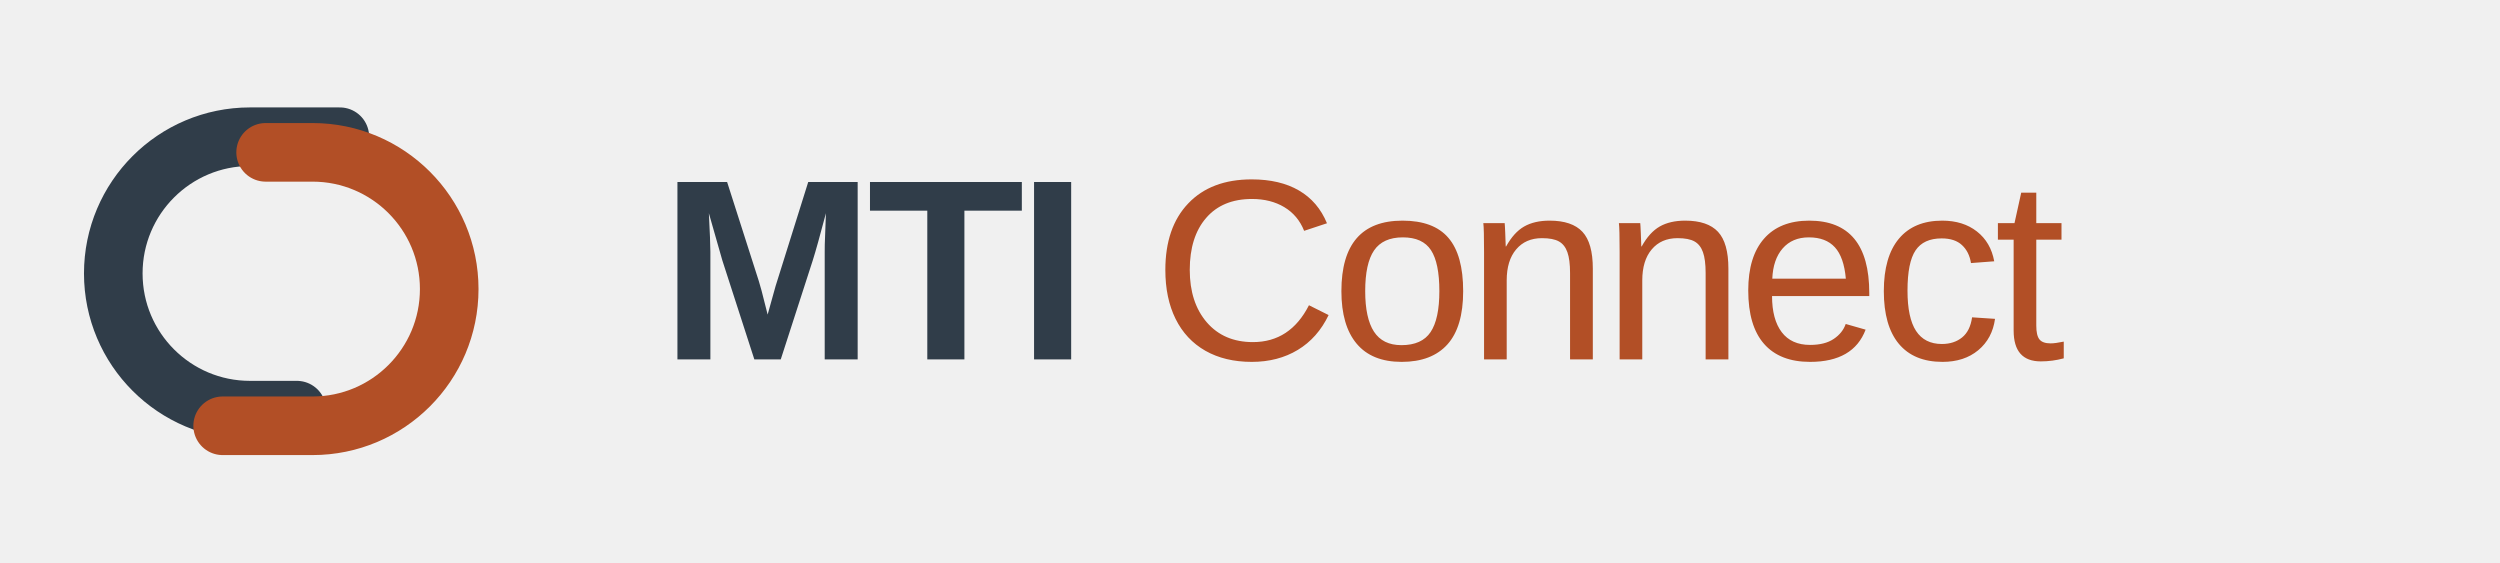
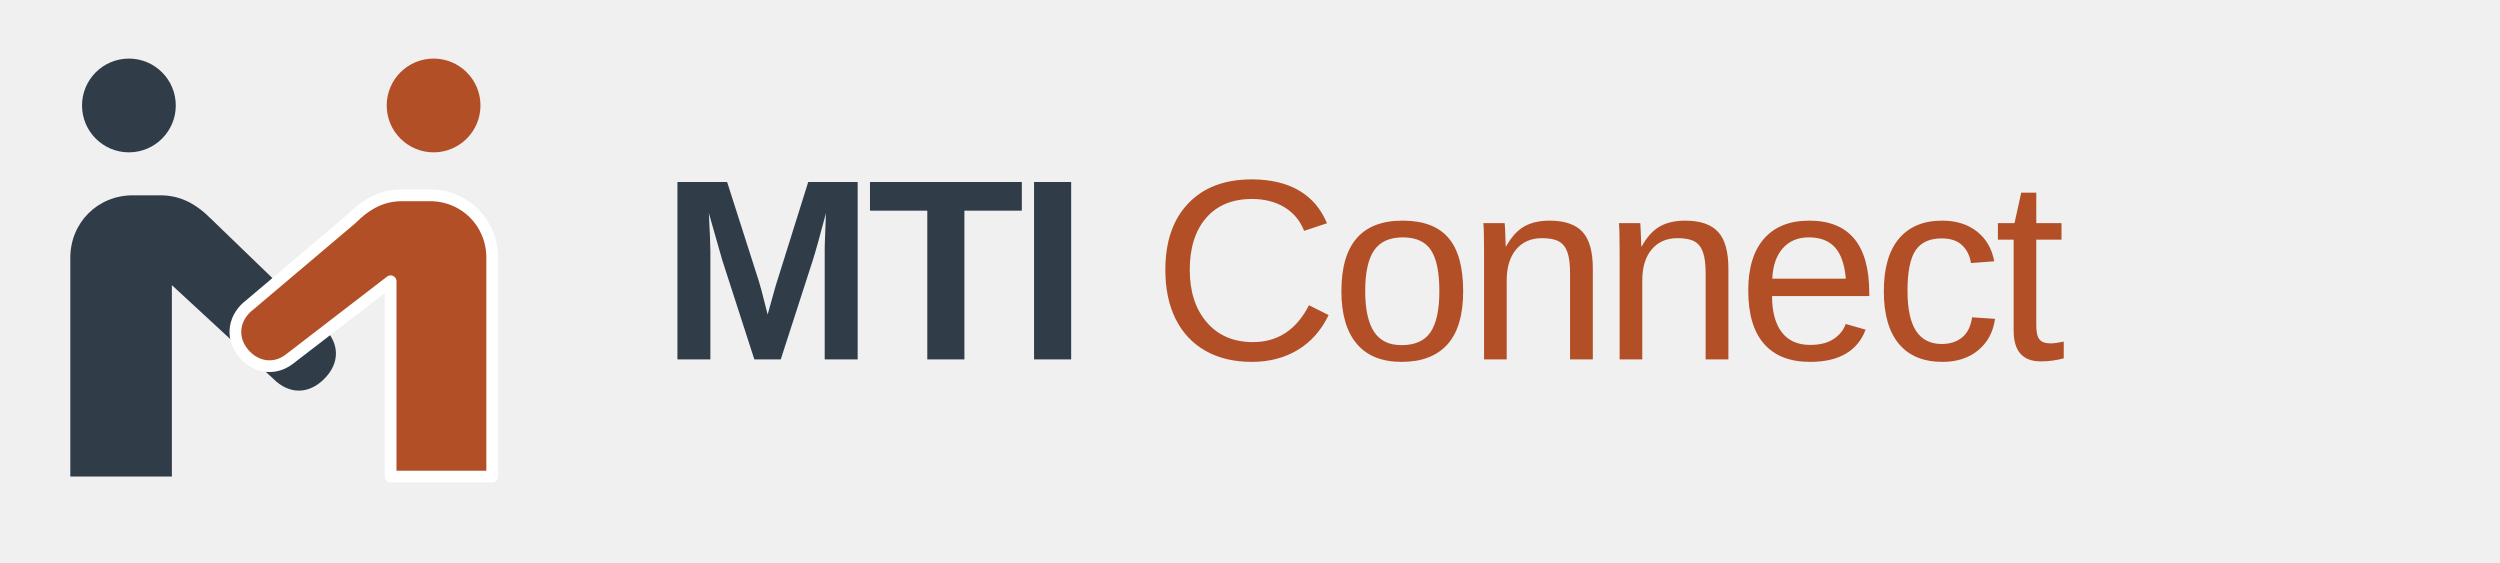
<svg xmlns="http://www.w3.org/2000/svg" viewBox="0 0 640 144" role="img" aria-labelledby="title">
-   <path d="M87 35H64a35 35 0 0 0 0 70h12" fill="none" stroke="#303D49" stroke-width="15" stroke-linecap="round" />
-   <path d="M57 109h23a35 35 0 0 0 0-70H68" fill="none" stroke="#B24F26" stroke-width="15" stroke-linecap="round" />
+   <circle cx="33" cy="27" r="12" fill="#303D49" />
+   <circle cx="111" cy="27" r="12" fill="#B24F26" />
+   <path d="M18 122V66c0-9 7-16 16-16h7c5 0 9 2 13 6l29 28c4 4 4 9 0 13s-9 4-13 0L44 73v49Z" fill="#303D49" />
+   <path d="M126 122V66c0-9-7-16-16-16h-7c-5 0-9 2-13 6L64 78c-4 3-5 8-2 12s8 5 12 2l26-20v50Z" fill="#B24F26" stroke="#FFFFFF" stroke-width="3" stroke-linejoin="round" />
  <text x="169" y="92" fill="#303D49" font-family="'Helvetica Neue', Arial, sans-serif" font-size="66" font-weight="700" letter-spacing="-2">MTI <tspan fill="#B24F26" font-weight="500">Connect</tspan>
  </text>
</svg>
